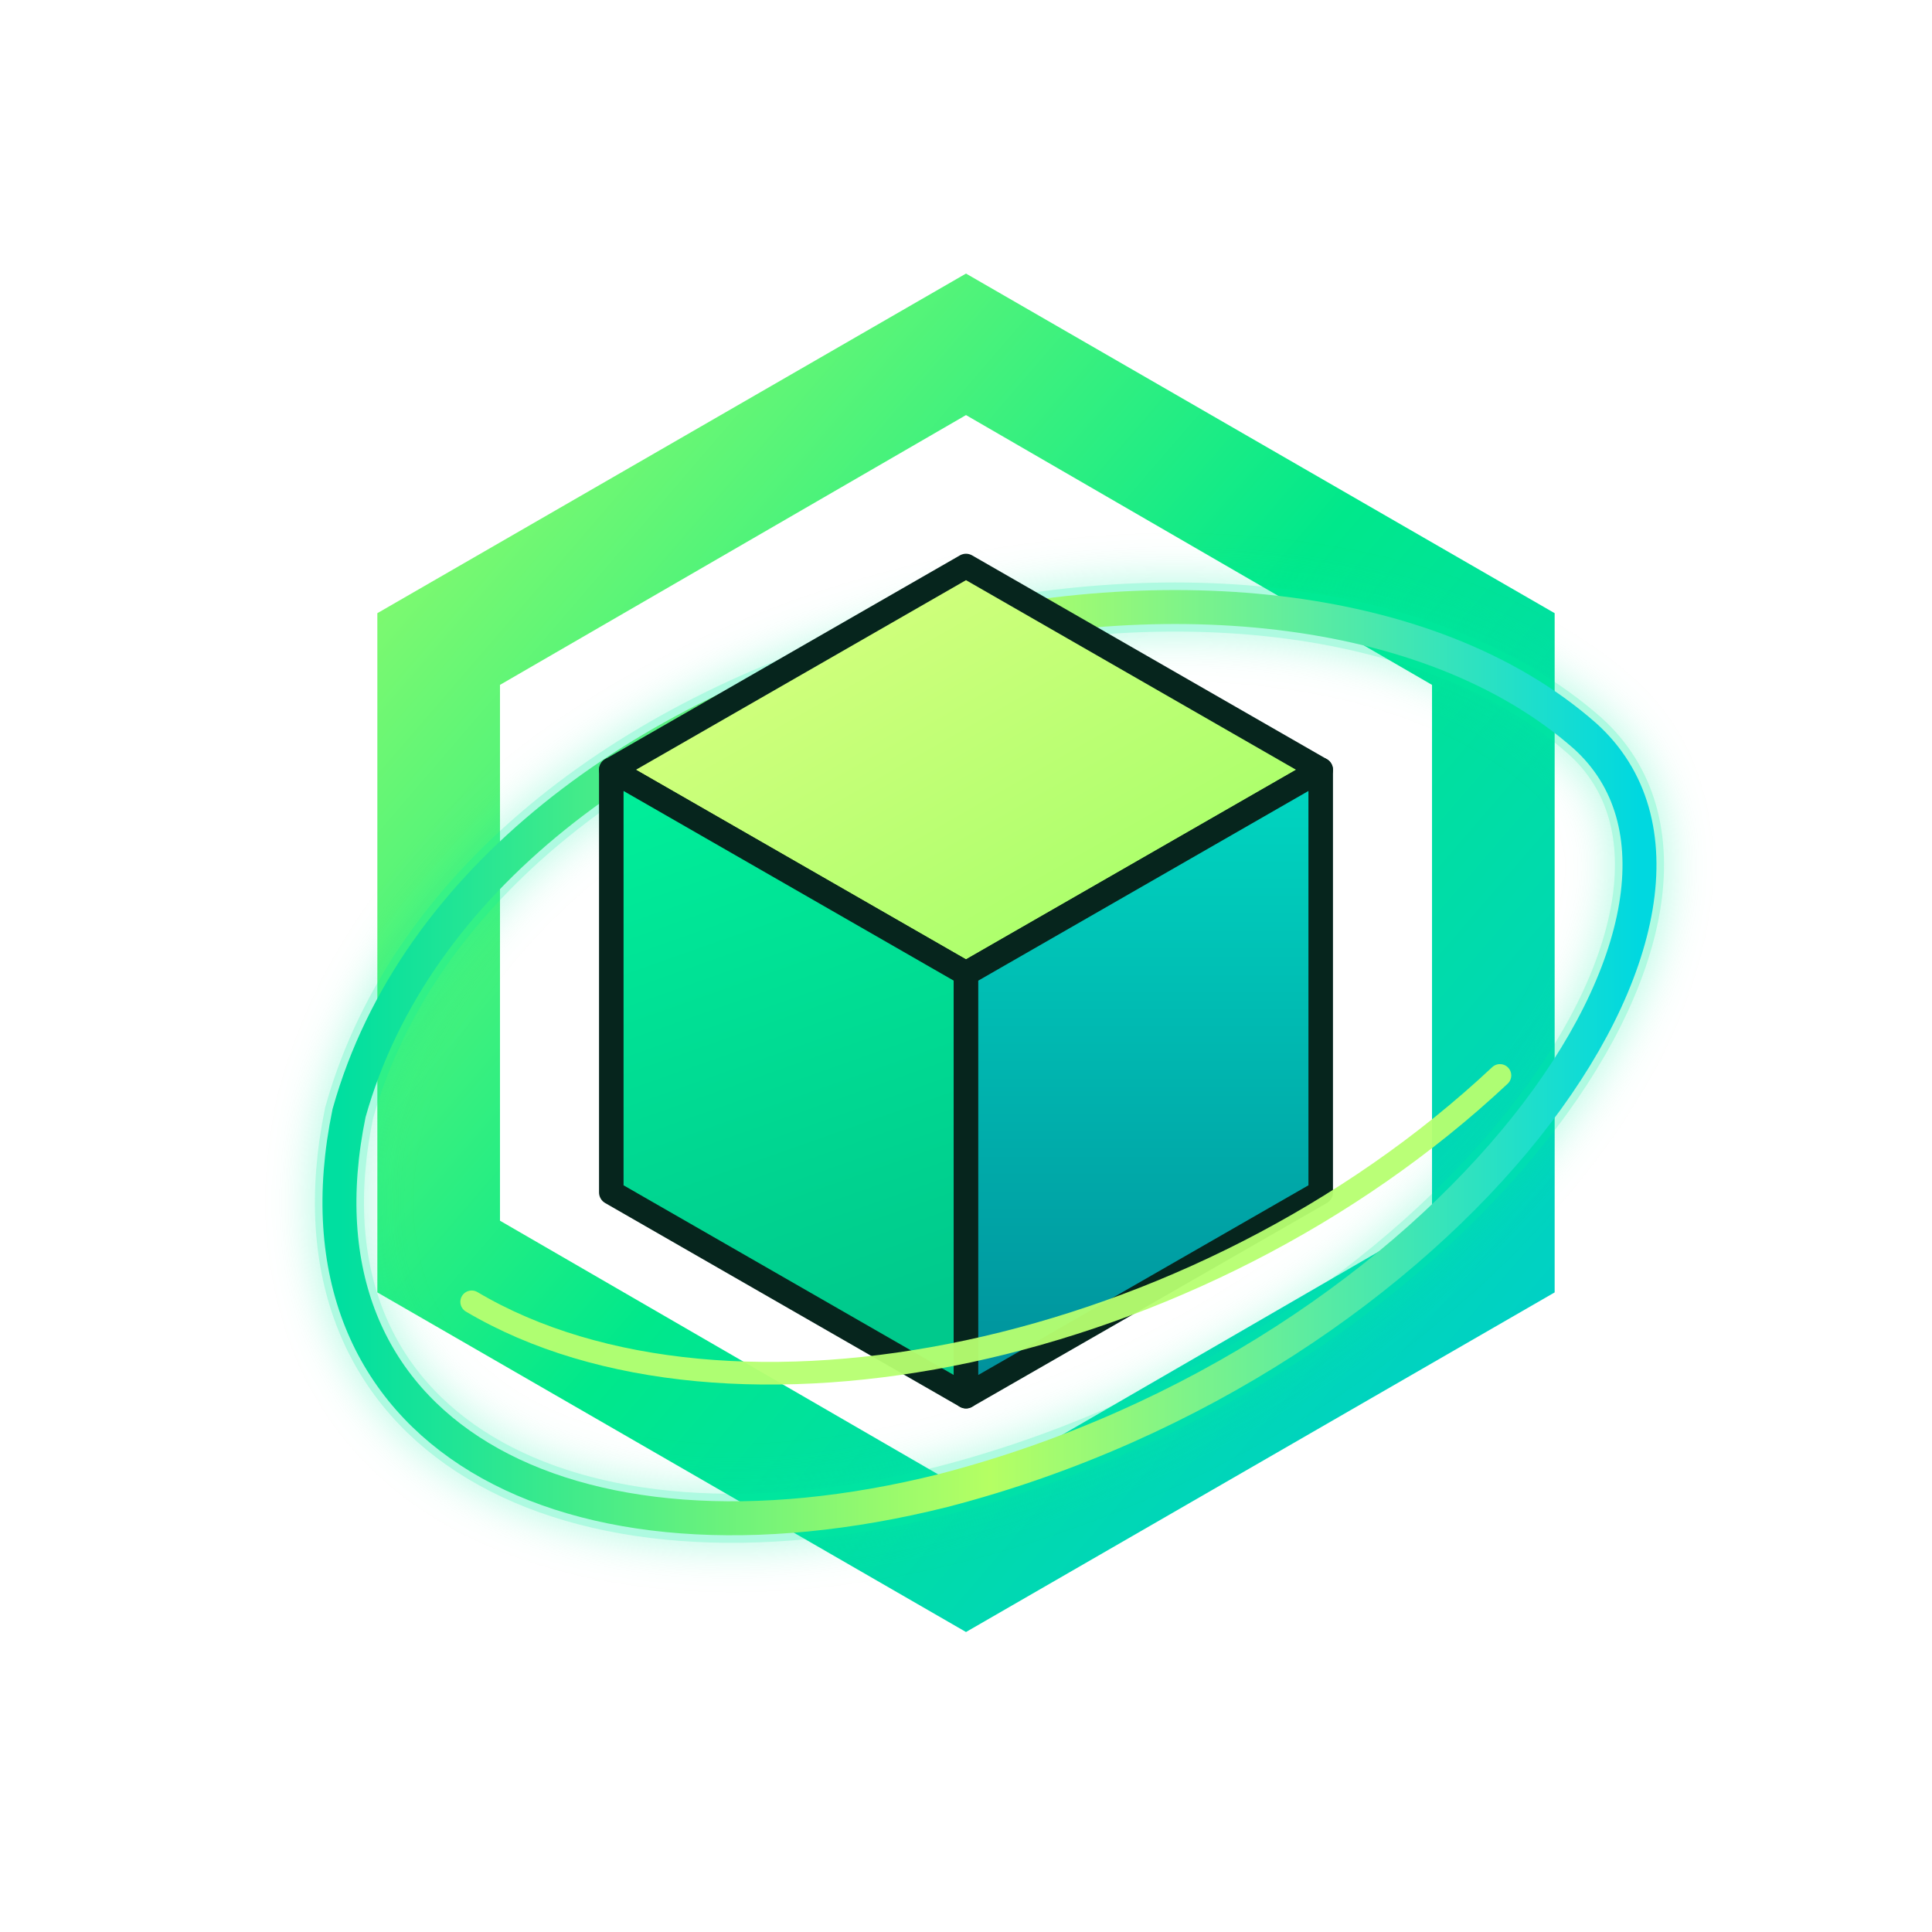
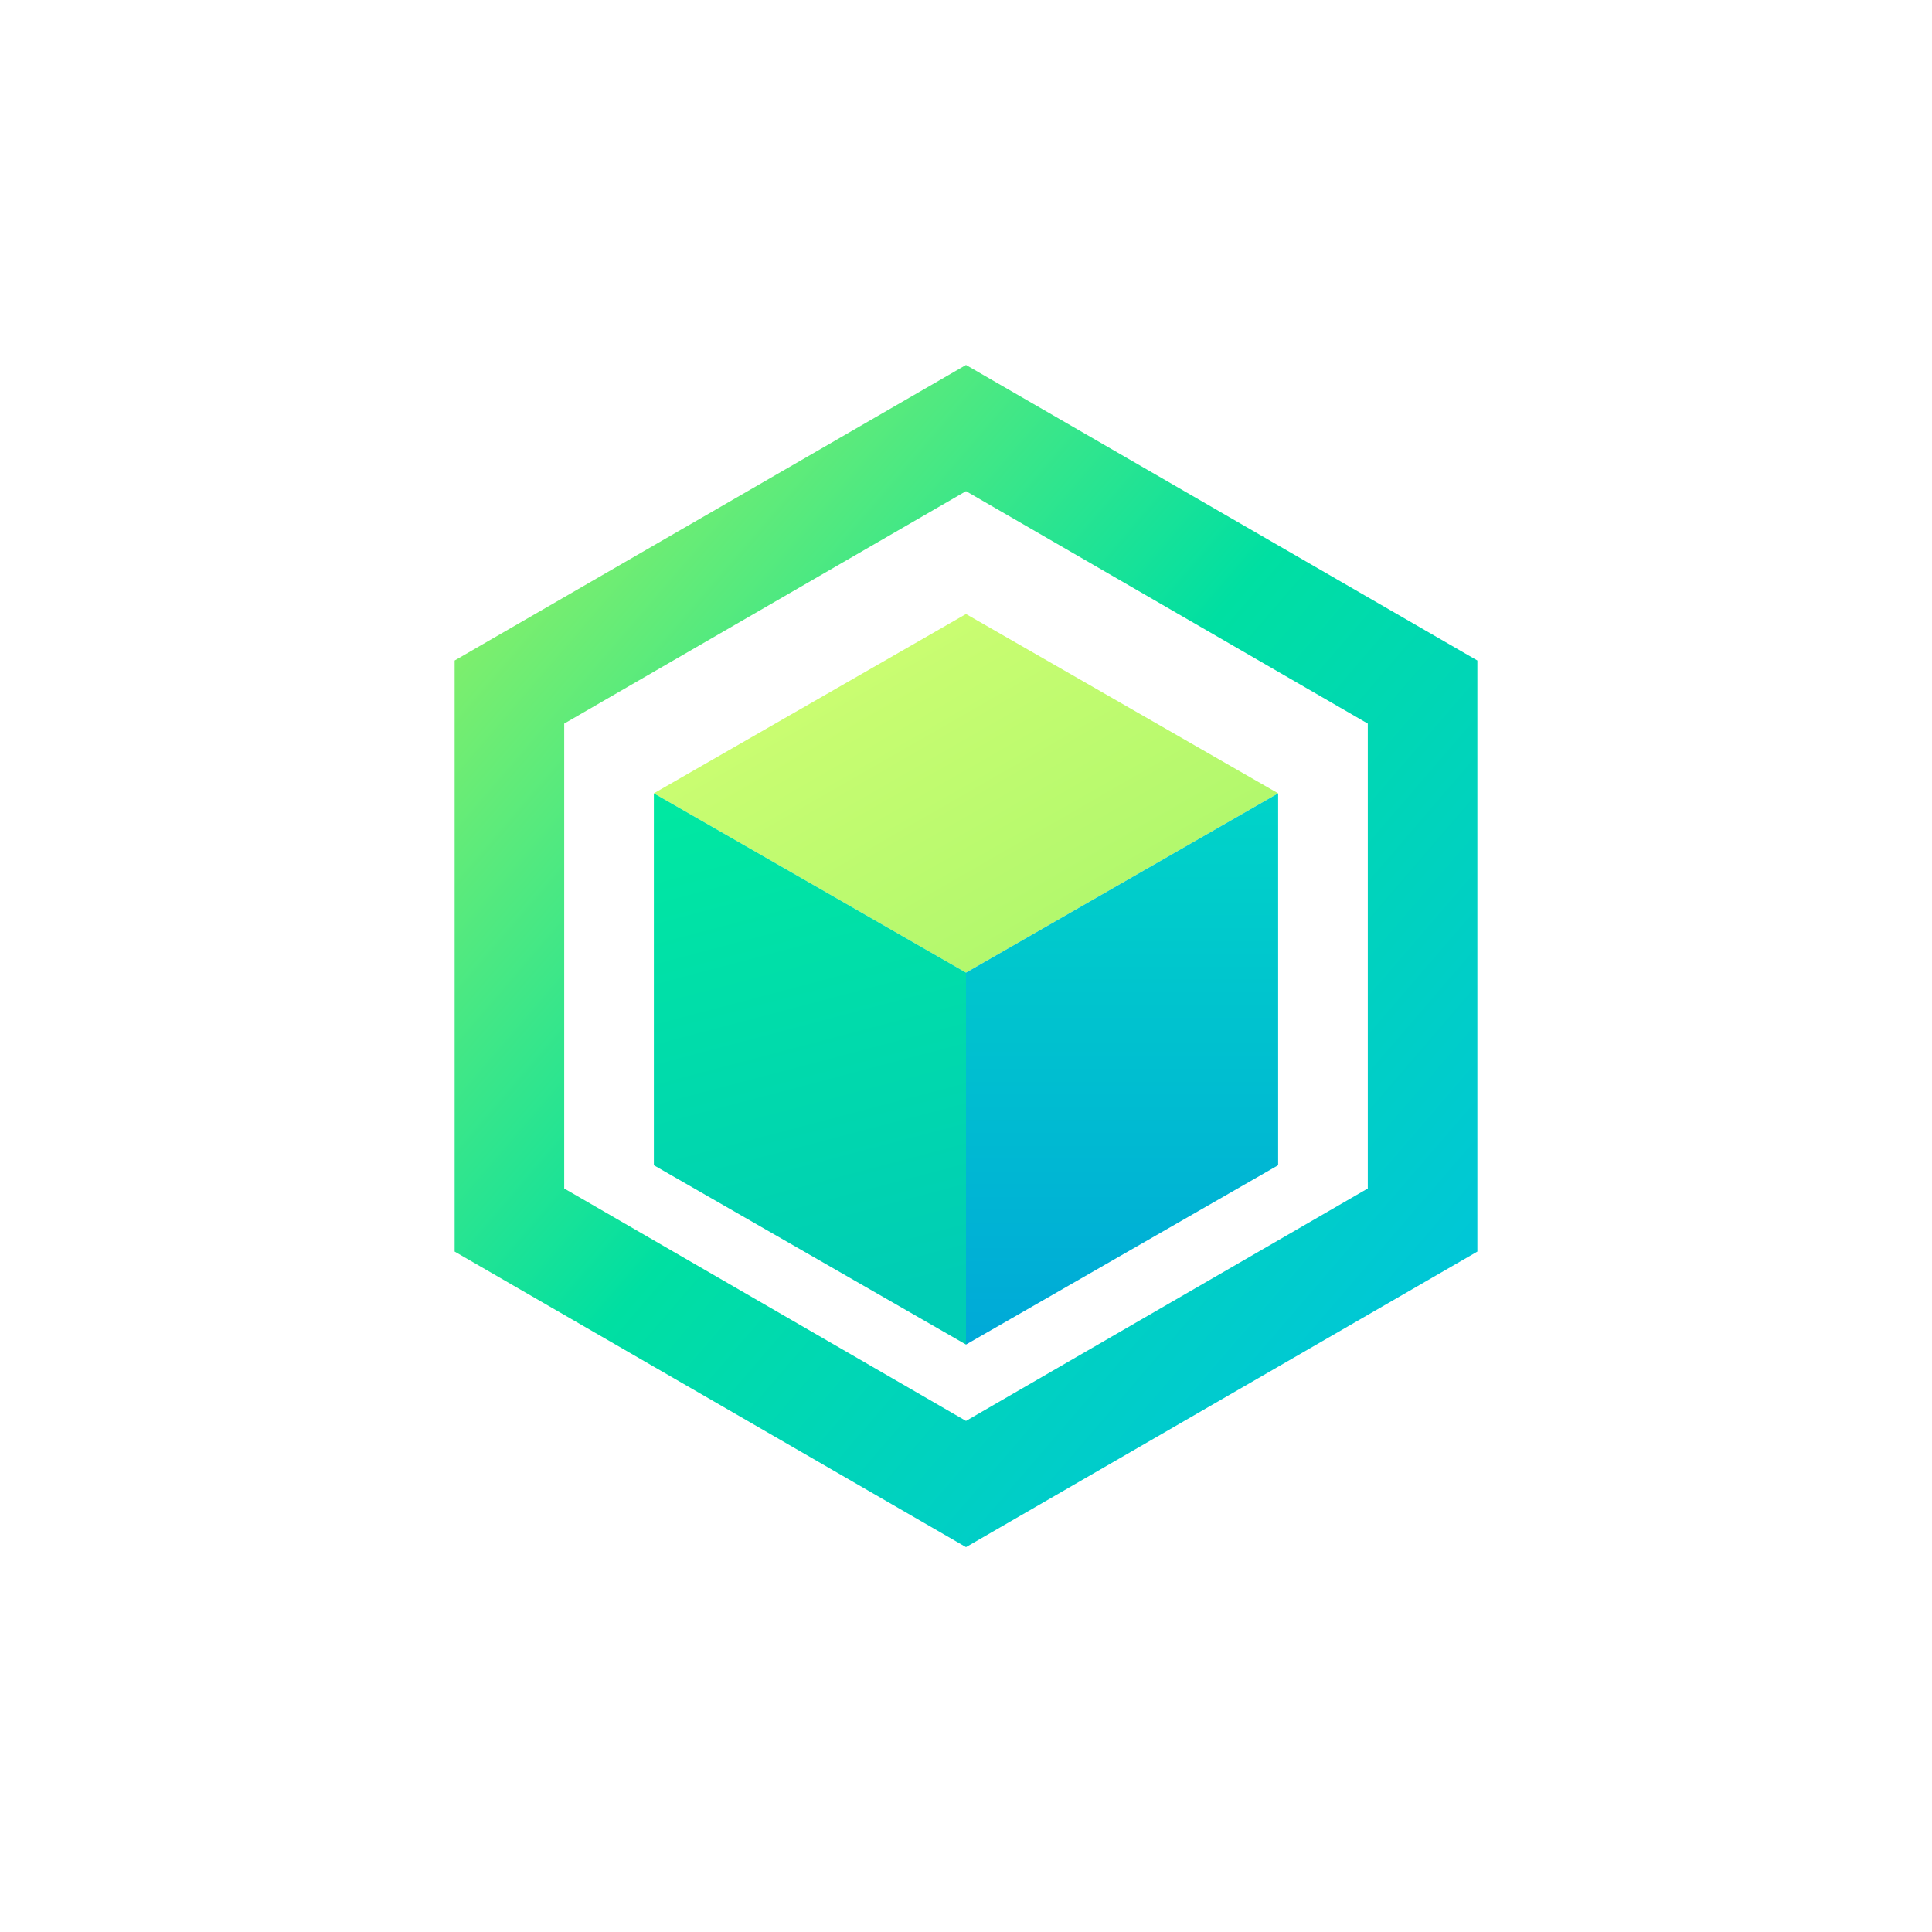
<svg xmlns="http://www.w3.org/2000/svg" width="1024" height="1024" viewBox="0 0 1024 1024">
  <defs>
-     <linearGradient id="hex" x1="0" y1="0" x2="1" y2="1">
-       <stop stop-color="#A6FF67" />
-       <stop offset=".5" stop-color="#00E88B" />
-       <stop offset="1" stop-color="#00C9D8" />
+     <linearGradient id="frame" x1="0" y1="0" x2="1" y2="1">
+       <stop stop-color="#A8F45B" />
+       <stop offset=".48" stop-color="#00DFA2" />
+       <stop offset="1" stop-color="#00BFE8" />
    </linearGradient>
    <linearGradient id="top" x1="0" y1="0" x2="1" y2="1">
-       <stop stop-color="#E0FF83" />
-       <stop offset="1" stop-color="#9CFF65" />
+       <stop stop-color="#D5FF73" />
+       <stop offset="1" stop-color="#A7F66B" />
    </linearGradient>
-     <linearGradient id="left" x1="0" y1="0" x2=".2" y2="1">
-       <stop stop-color="#00F09A" />
-       <stop offset="1" stop-color="#00C98C" />
+     <linearGradient id="left" x1="0" y1="0" x2=".15" y2="1">
+       <stop stop-color="#00E9A1" />
+       <stop offset="1" stop-color="#00CDB5" />
    </linearGradient>
    <linearGradient id="right" x1="0" y1="0" x2="0" y2="1">
-       <stop stop-color="#00D7C1" />
-       <stop offset="1" stop-color="#008F9B" />
+       <stop stop-color="#00D4C8" />
+       <stop offset="1" stop-color="#00A9D8" />
    </linearGradient>
-     <linearGradient id="orbit" x1="0" y1="0" x2="1" y2="0">
-       <stop stop-color="#00DFA0" />
-       <stop offset=".5" stop-color="#B5FF63" />
-       <stop offset="1" stop-color="#00D8E0" />
-     </linearGradient>
-     <filter id="glow" x="-30%" y="-30%" width="160%" height="160%">
-       <feGaussianBlur stdDeviation="12" result="b" />
-       <feMerge>
-         <feMergeNode in="b" />
-         <feMergeNode in="SourceGraphic" />
-       </feMerge>
-     </filter>
  </defs>
-   <path d="M512 145 824 325 824 685 512 865 200 685 200 325Z M512 220 265 363 265 647 512 790 759 647 759 363Z" fill="url(#hex)" fill-rule="evenodd" />
-   <path d="M185 590 C255 340 675 245 840 390 C940 480 770 720 500 790 C300 840 150 760 185 590Z" fill="none" stroke="#00EFA0" stroke-width="26" opacity=".32" filter="url(#glow)" />
-   <path d="M185 590 C255 340 675 245 840 390 C940 480 770 720 500 790 C300 840 150 760 185 590Z" fill="none" stroke="url(#orbit)" stroke-width="18" stroke-linecap="round" />
-   <path d="M512 300 700 408 512 516 324 408Z" fill="url(#top)" stroke="#06251D" stroke-width="13" stroke-linejoin="round" />
-   <path d="M324 408 512 516 512 740 324 632Z" fill="url(#left)" stroke="#06251D" stroke-width="13" stroke-linejoin="round" />
-   <path d="M700 408 512 516 512 740 700 632Z" fill="url(#right)" stroke="#06251D" stroke-width="13" stroke-linejoin="round" />
-   <path d="M250 690 C385 770 635 720 795 570" fill="none" stroke="#B7FF70" stroke-width="12" stroke-linecap="round" opacity=".95" />
+   <g transform="translate(512 512) scale(.88) translate(-512 -512)">
+     <path d="M512 150 820 328 820 684 512 862 204 684 204 328Z M512 226 270 366 270 646 512 786 754 646 754 366Z" fill="url(#frame)" fill-rule="evenodd" />
+     <path d="M512 300 700 408 512 516 324 408Z" fill="url(#top)" />
+     <path d="M324 408 512 516 512 740 324 632Z" fill="url(#left)" />
+     <path d="M700 408 512 516 512 740 700 632Z" fill="url(#right)" />
+   </g>
</svg>
